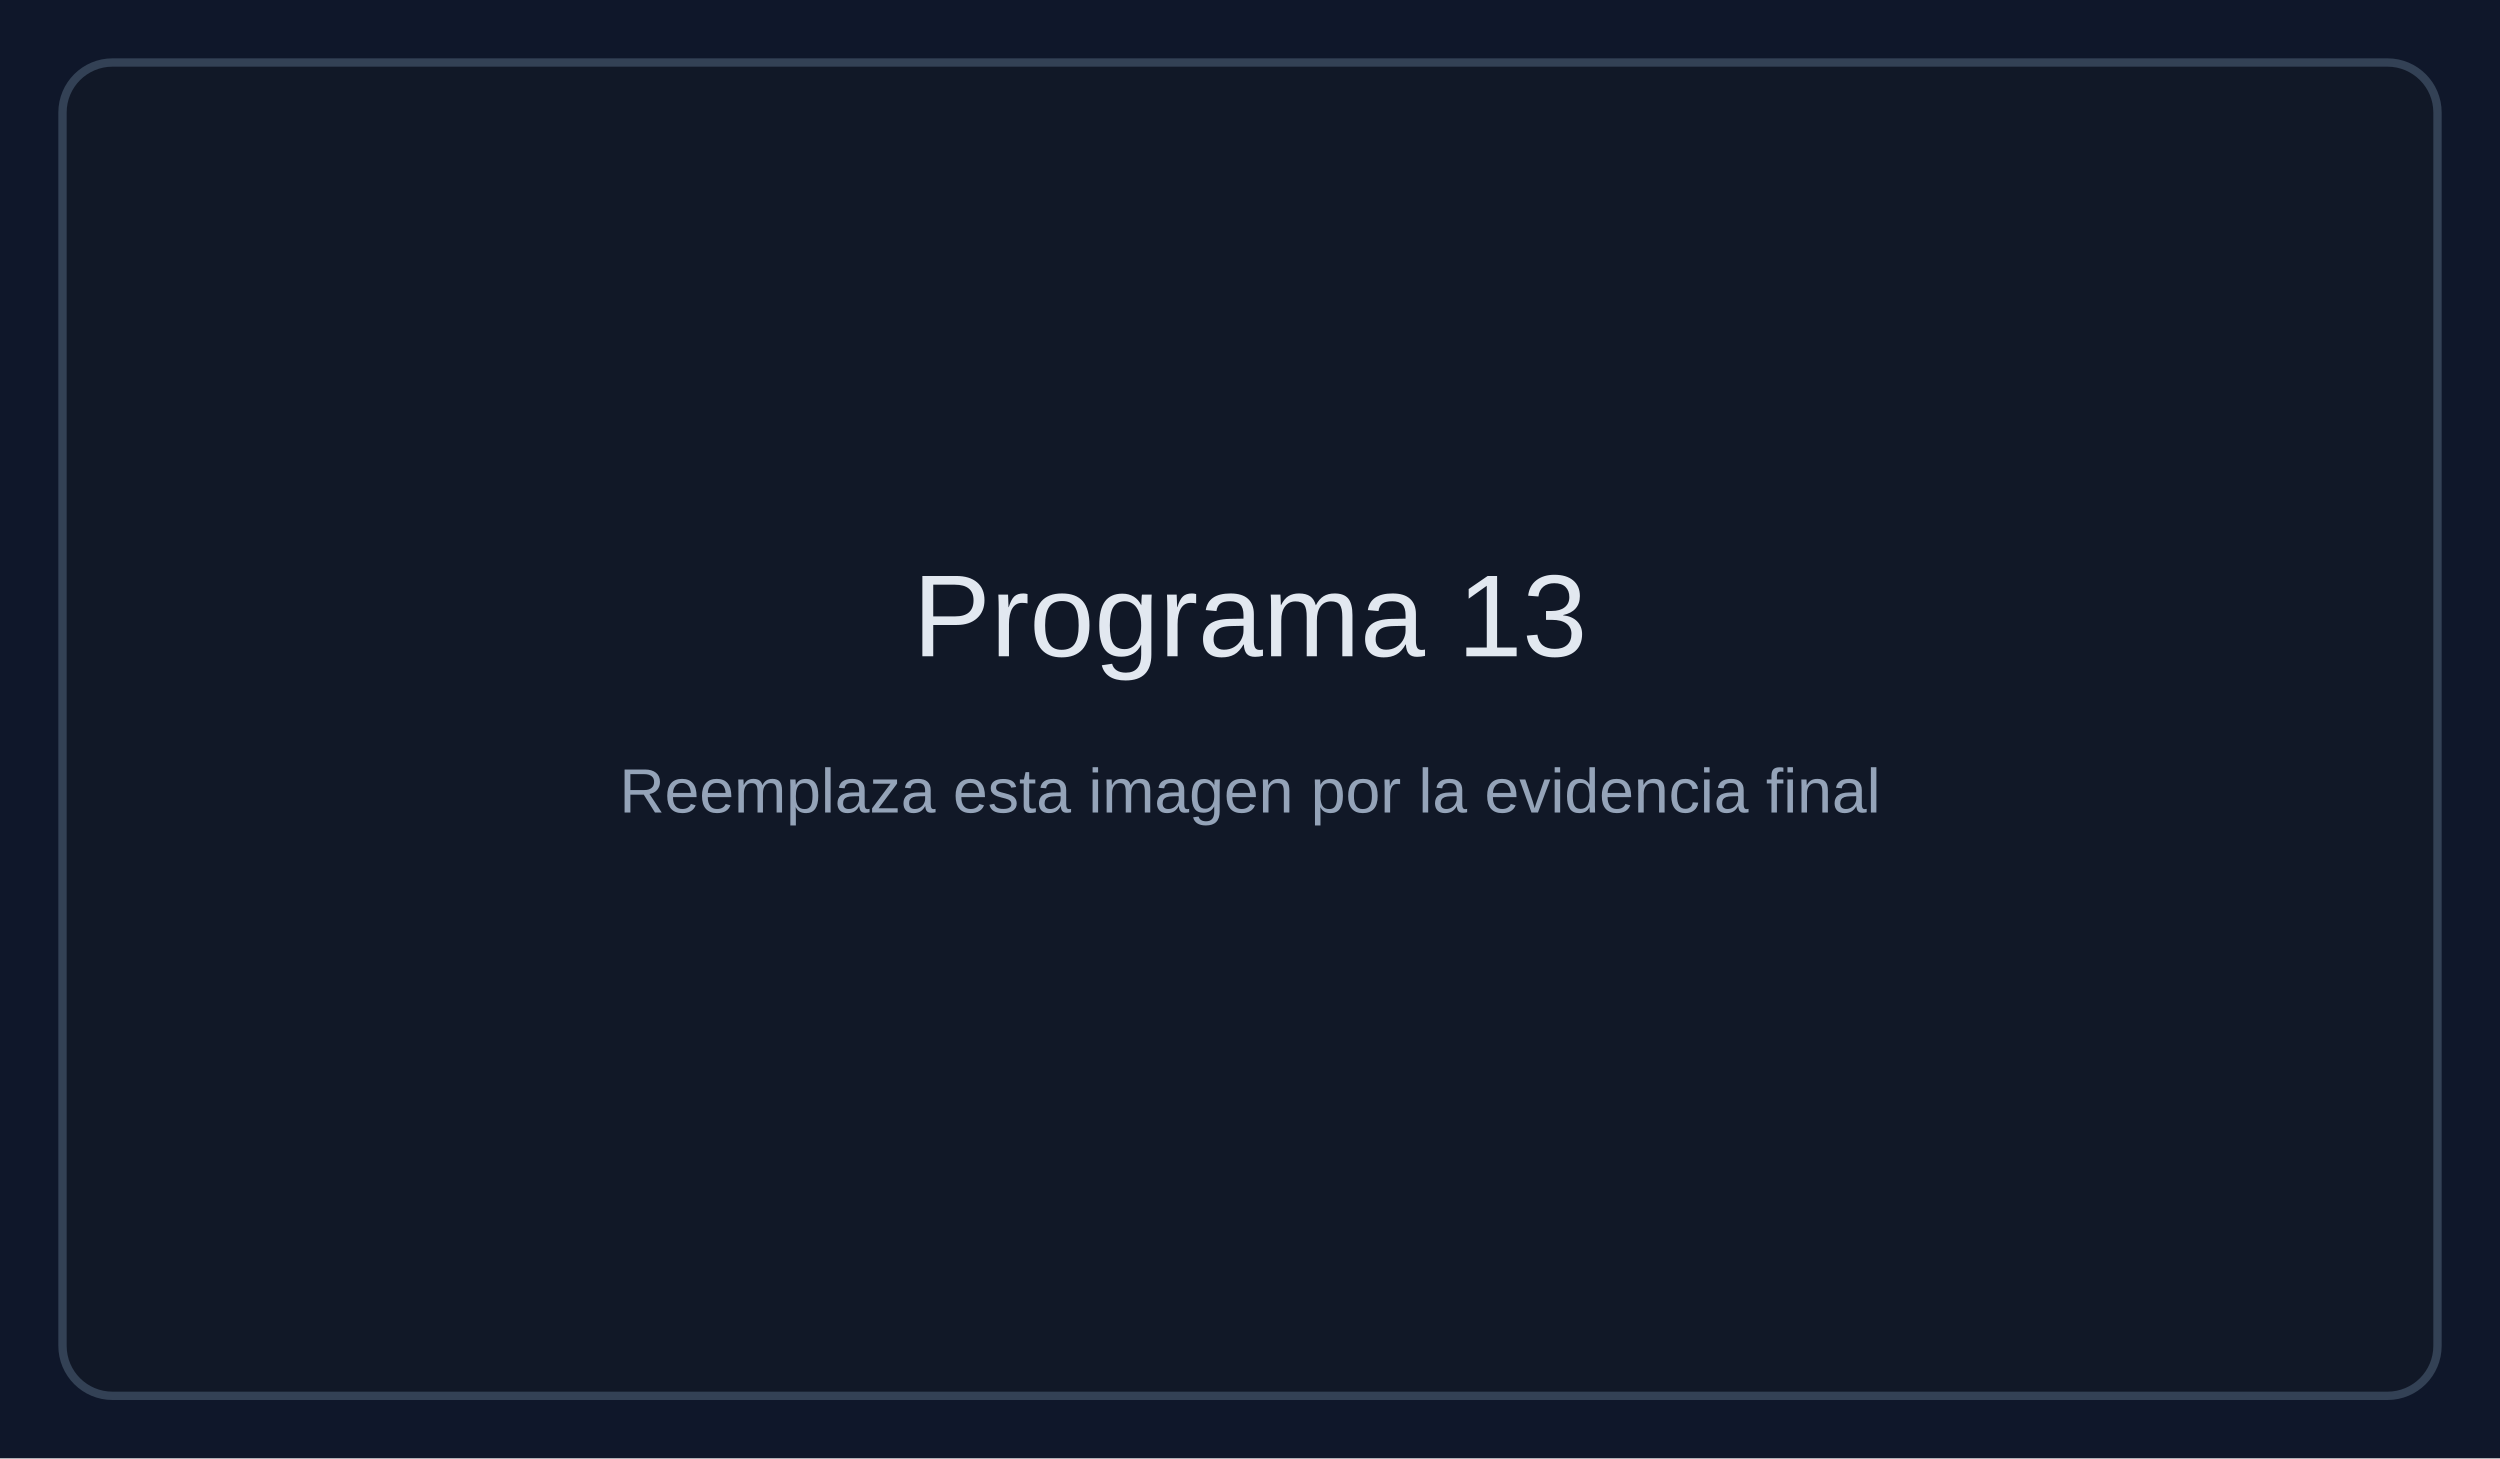
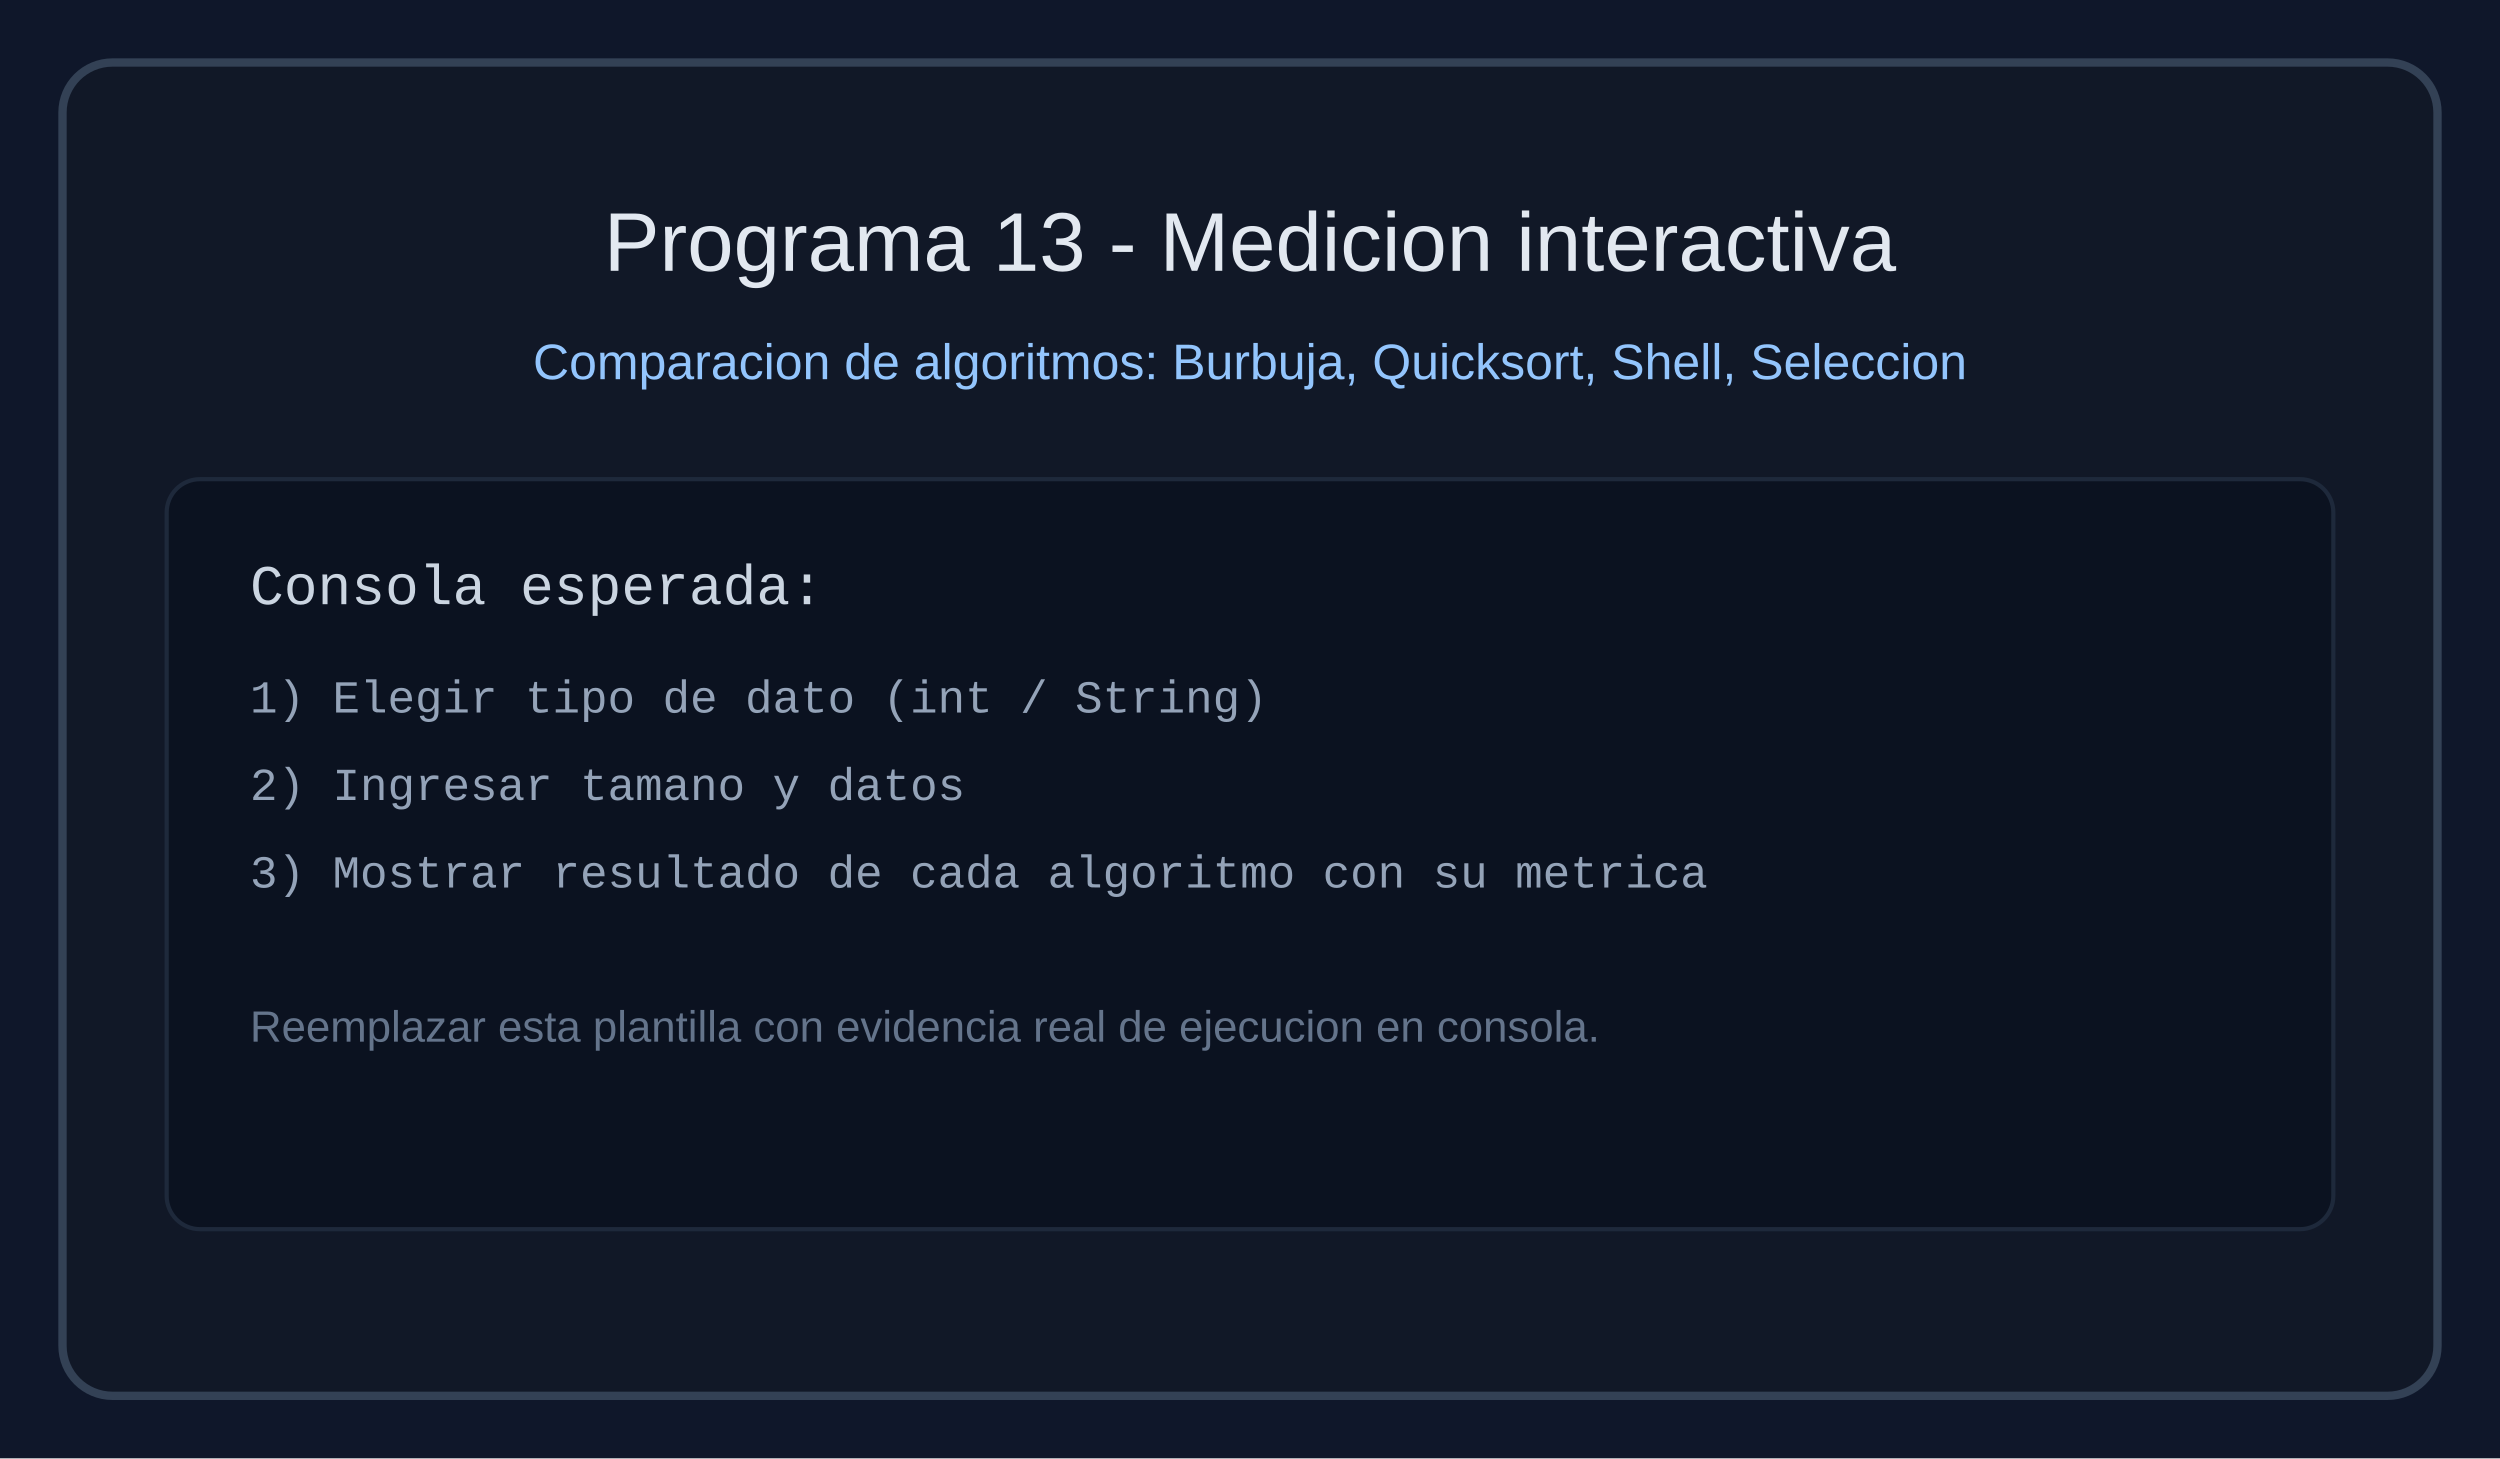
<svg xmlns="http://www.w3.org/2000/svg" width="1200" height="700" viewBox="0 0 1200 700" role="img" aria-labelledby="title desc">
  <rect width="1200" height="700" fill="#0f172a" />
  <rect x="30" y="30" width="1140" height="640" rx="24" fill="#111827" stroke="#334155" stroke-width="4" />
-   <text x="600" y="315" text-anchor="middle" fill="#e2e8f0" font-family="Arial, sans-serif" font-size="56">Programa 13</text>
-   <text x="600" y="390" text-anchor="middle" fill="#94a3b8" font-family="Arial, sans-serif" font-size="30">Reemplaza esta imagen por la evidencia final</text>
+   <text x="600" y="130" text-anchor="middle" fill="#e2e8f0" font-family="Arial, sans-serif" font-size="40">Programa 13 - Medicion interactiva</text>
+   <text x="600" y="182" text-anchor="middle" fill="#93c5fd" font-family="Arial, sans-serif" font-size="24">Comparacion de algoritmos: Burbuja, Quicksort, Shell, Seleccion</text>
+   <rect x="80" y="230" width="1040" height="360" rx="16" fill="#0b1220" stroke="#1e293b" stroke-width="2" />
+   <text x="120" y="290" fill="#cbd5e1" font-family="Courier New, monospace" font-size="27">Consola esperada:</text>
+   <text x="120" y="342" fill="#94a3b8" font-family="Courier New, monospace" font-size="22">1) Elegir tipo de dato (int / String)</text>
+   <text x="120" y="384" fill="#94a3b8" font-family="Courier New, monospace" font-size="22">2) Ingresar tamano y datos</text>
+   <text x="120" y="426" fill="#94a3b8" font-family="Courier New, monospace" font-size="22">3) Mostrar resultado de cada algoritmo con su metrica</text>
+   <text x="120" y="500" fill="#64748b" font-family="Arial, sans-serif" font-size="21">Reemplazar esta plantilla con evidencia real de ejecucion en consola.</text>
</svg>
